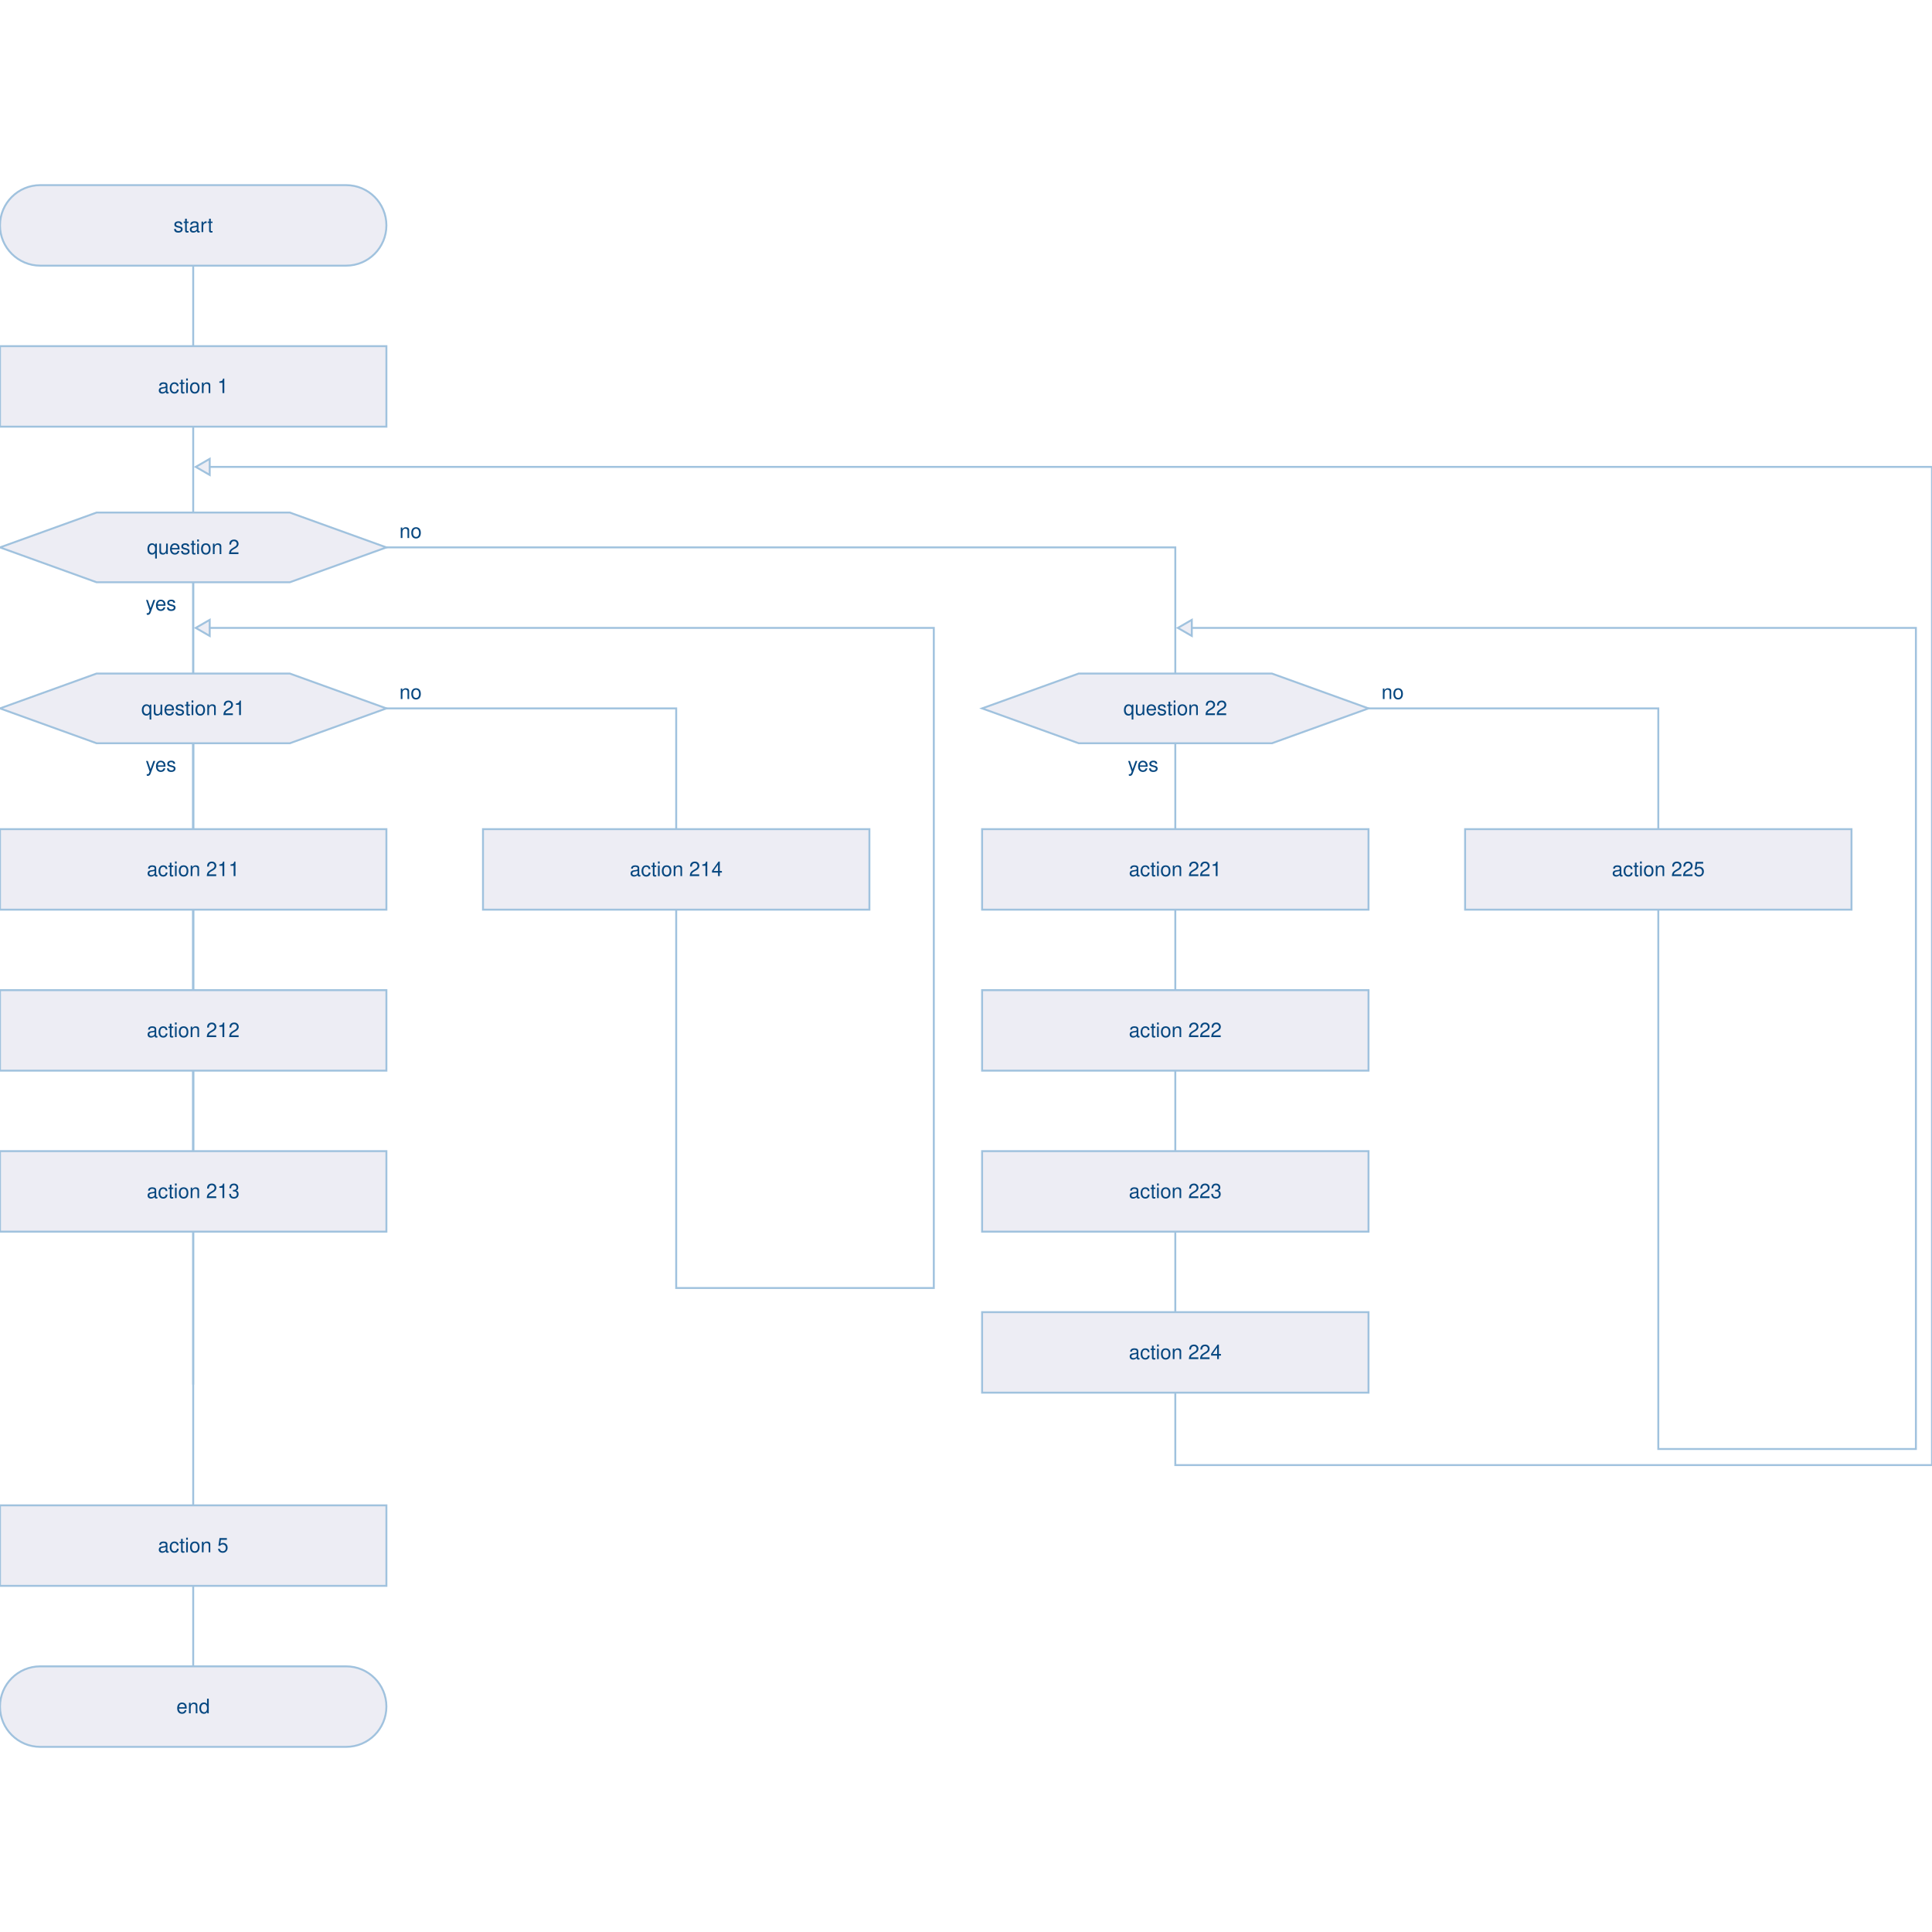
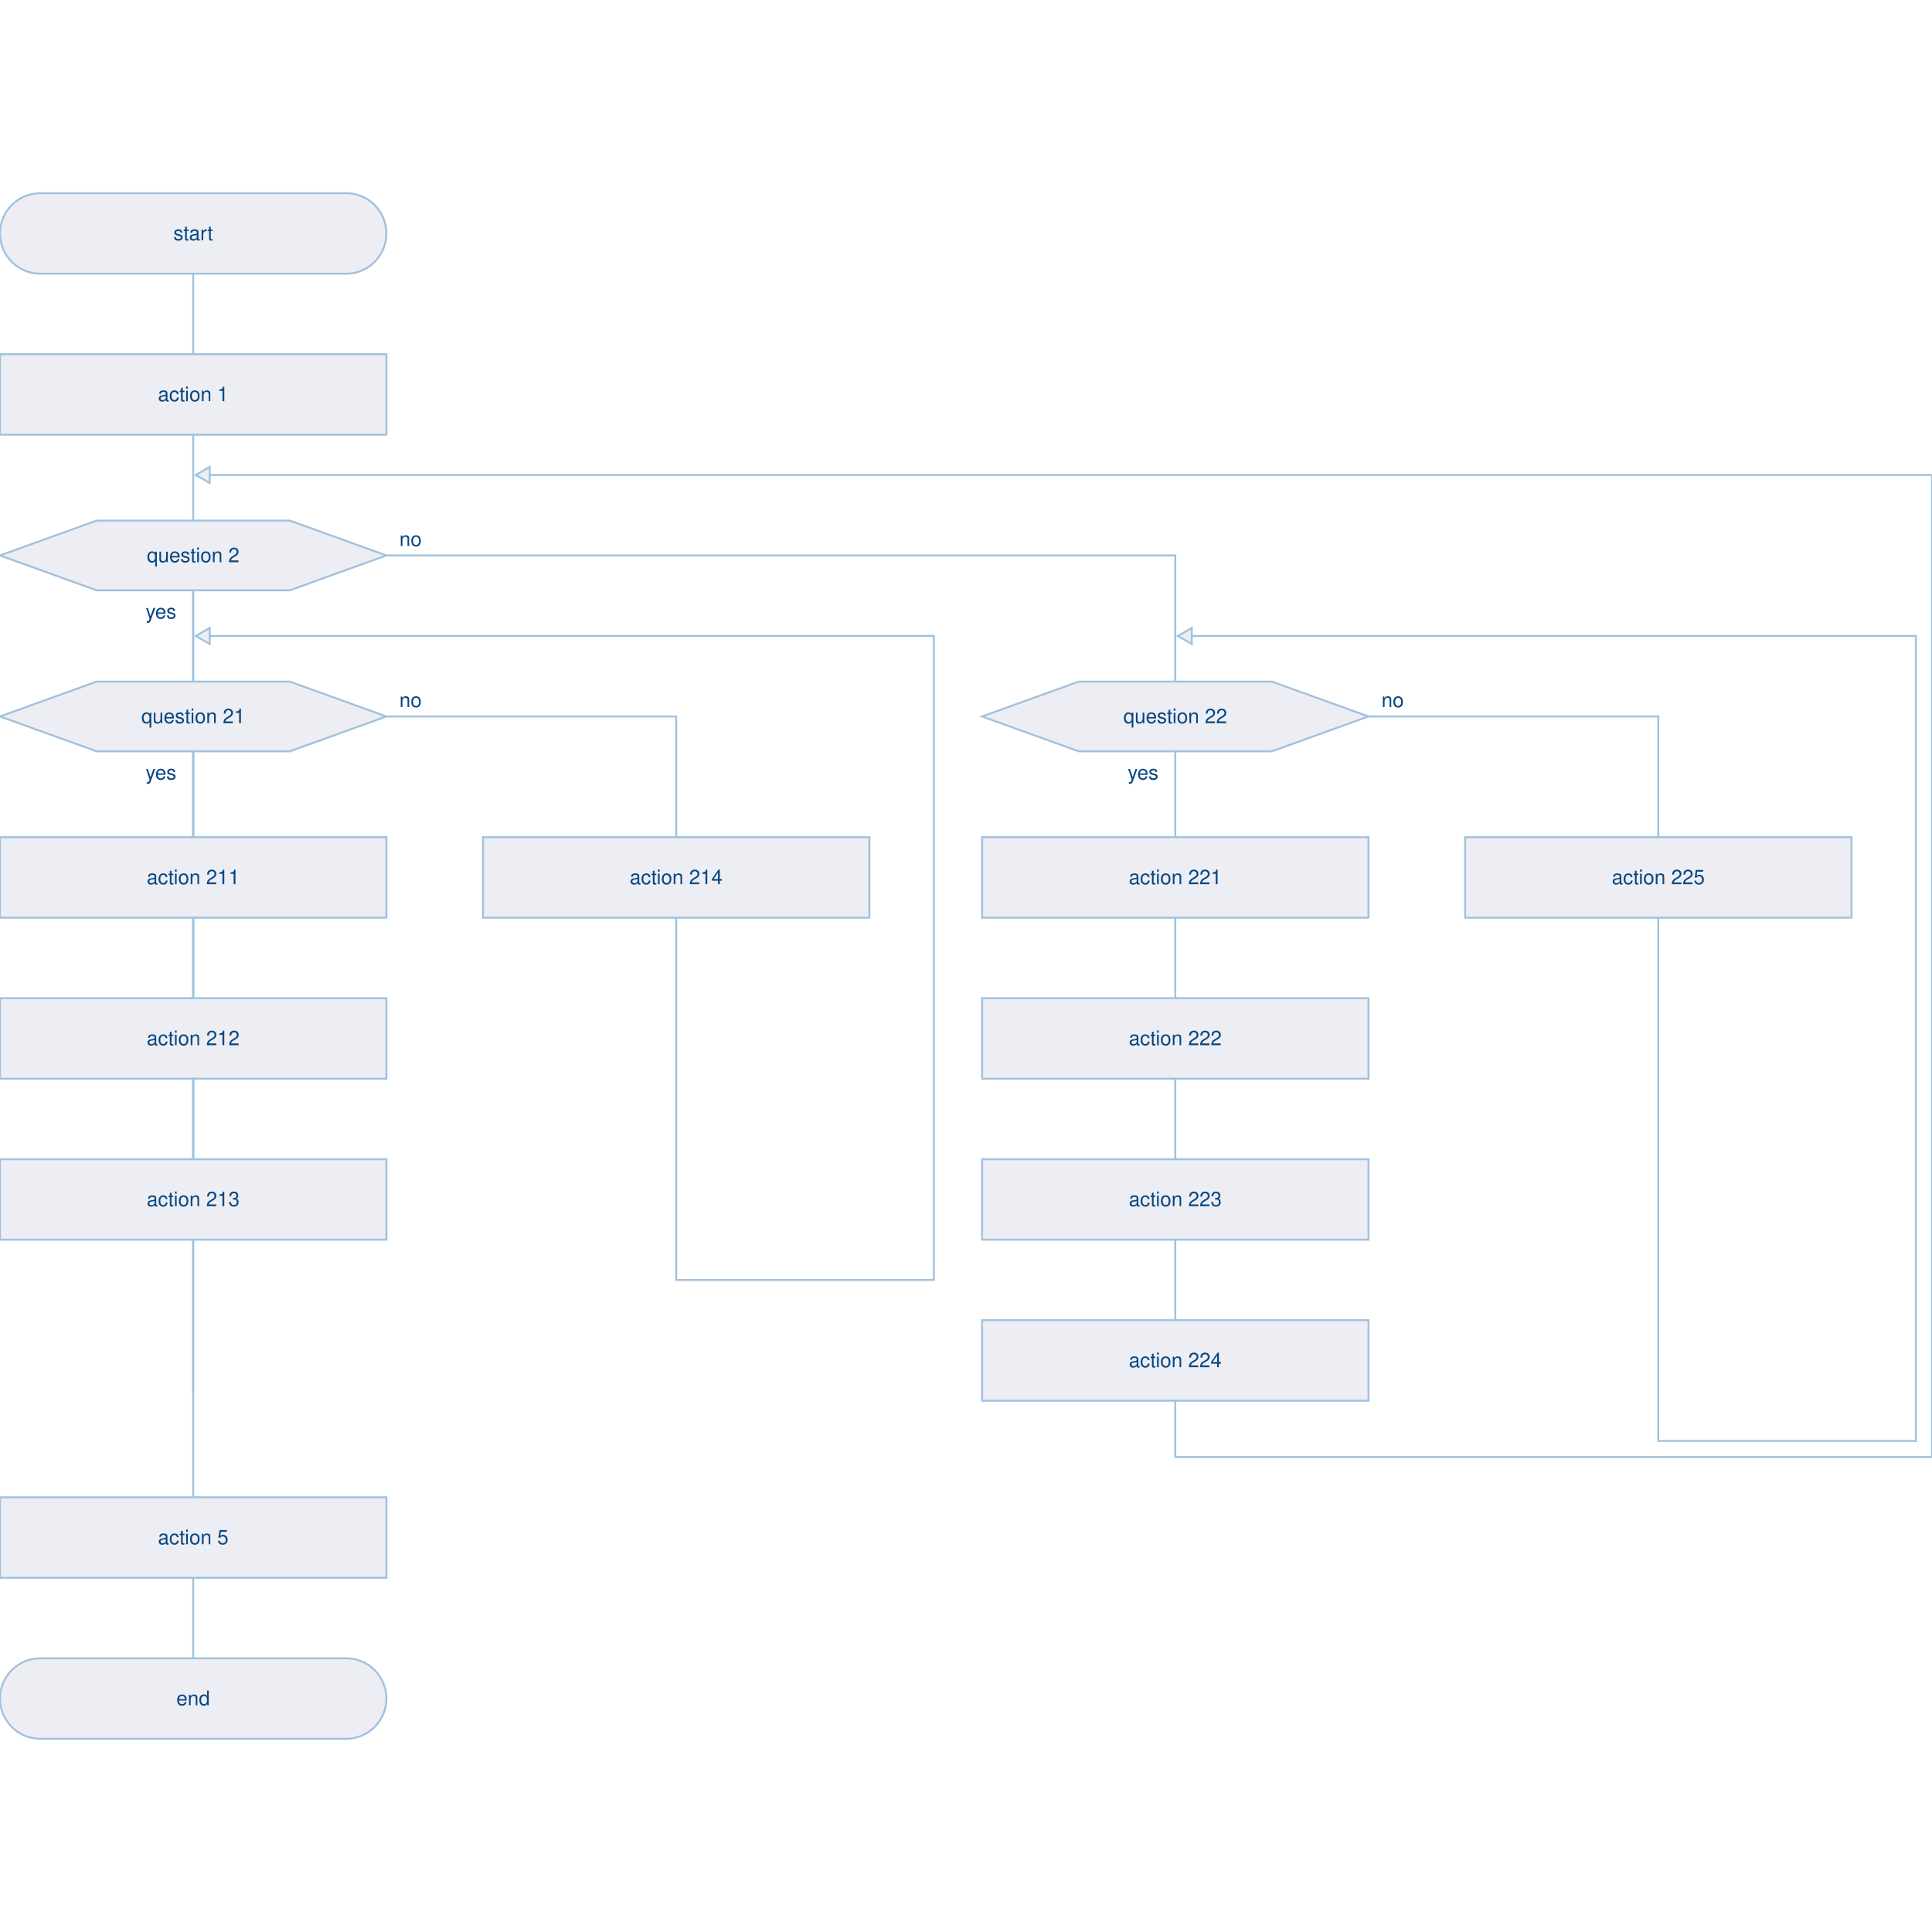
<svg xmlns="http://www.w3.org/2000/svg" font-size="1" viewBox="0.0 0.0 500.0 500.0" stroke="rgb(0,0,0)" width="500" stroke-opacity="1" height="500" version="1.1">
  <defs />
  <g stroke-linejoin="miter" fill-opacity="1.0" fill="rgb(237,237,244)" stroke="rgb(160,194,222)" stroke-linecap="butt" stroke-miterlimit="10.0" stroke-opacity="1.0" stroke-width="0.5">
-     <path d="M 54.27,160.417 l -3.608,2.083 l 3.608,2.083 Z" />
+     <path d="M 54.27,162.5 l -3.608,2.083 l 3.608,2.083 Z" />
  </g>
  <g stroke-linejoin="miter" fill-opacity="0.0" fill="rgb(0,0,0)" stroke="rgb(160,194,222)" stroke-linecap="butt" stroke-miterlimit="10.0" stroke-opacity="1.0" stroke-width="0.5">
-     <path d="M 175,229.167 v 104.167 h 66.667 v -170.833 h -187.558 " />
+     <path d="M 175,231.25 v 100 h 66.667 v -166.667 h -187.558 " />
  </g>
  <g stroke-linejoin="miter" fill-opacity="1.0" fill="rgb(237,237,244)" stroke="rgb(160,194,222)" stroke-linecap="butt" stroke-miterlimit="10.0" stroke-opacity="1.0" stroke-width="0.5">
-     <path d="M 308.436,160.417 l -3.608,2.083 l 3.608,2.083 Z" />
+     <path d="M 308.436,162.5 l -3.608,2.083 l 3.608,2.083 Z" />
  </g>
  <g stroke-linejoin="miter" fill-opacity="0.0" fill="rgb(0,0,0)" stroke="rgb(160,194,222)" stroke-linecap="butt" stroke-miterlimit="10.0" stroke-opacity="1.0" stroke-width="0.5">
-     <path d="M 429.167,229.167 v 145.833 h 66.667 v -212.5 h -187.558 " />
+     <path d="M 429.167,231.25 v 141.667 h 66.667 v -208.333 h -187.558 " />
  </g>
  <g stroke-linejoin="miter" fill-opacity="1.0" fill="rgb(237,237,244)" stroke="rgb(160,194,222)" stroke-linecap="butt" stroke-miterlimit="10.0" stroke-opacity="1.0" stroke-width="0.5">
-     <path d="M 54.27,118.75 l -3.608,2.083 l 3.608,2.083 Z" />
+     <path d="M 54.27,120.833 l -3.608,2.083 l 3.608,2.083 Z" />
  </g>
  <g stroke-linejoin="miter" fill-opacity="0.0" fill="rgb(0,0,0)" stroke="rgb(160,194,222)" stroke-linecap="butt" stroke-miterlimit="10.0" stroke-opacity="1.0" stroke-width="0.5">
-     <path d="M 304.167,358.333 v 20.833 h 195.833 v -258.333 h -445.892 " />
+     <path d="M 304.167,356.25 v 20.833 h 195.833 v -254.167 h -445.892 " />
  </g>
  <g stroke-linejoin="miter" fill-opacity="0.0" fill="rgb(0,0,0)" stroke="rgb(160,194,222)" stroke-linecap="butt" stroke-miterlimit="10.0" stroke-opacity="1.0" stroke-width="0.5">
-     <path d="M 50,100 v -41.667 " />
+     <path d="M 50,102.083 v -41.667 " />
  </g>
  <g stroke-linejoin="miter" fill-opacity="0.0" fill="rgb(0,0,0)" stroke="rgb(160,194,222)" stroke-linecap="butt" stroke-miterlimit="10.0" stroke-opacity="1.0" stroke-width="0.5">
-     <path d="M 50,141.667 v -41.667 " />
+     <path d="M 50,143.75 v -41.667 " />
  </g>
  <g stroke-linejoin="miter" fill-opacity="0.0" fill="rgb(0,0,0)" stroke="rgb(160,194,222)" stroke-linecap="butt" stroke-miterlimit="10.0" stroke-opacity="1.0" stroke-width="0.5">
-     <path d="M 50,400 v -258.333 " />
+     <path d="M 50,397.917 v -254.167 " />
  </g>
  <g stroke-linejoin="miter" fill-opacity="0.0" fill="rgb(0,0,0)" stroke="rgb(160,194,222)" stroke-linecap="butt" stroke-miterlimit="10.0" stroke-opacity="1.0" stroke-width="0.5">
-     <path d="M 50,441.667 v -41.667 " />
+     <path d="M 50,439.583 v -41.667 " />
  </g>
  <g stroke-linejoin="miter" fill-opacity="1.0" fill="rgb(237,237,244)" stroke="rgb(160,194,222)" stroke-linecap="butt" stroke-miterlimit="10.0" stroke-opacity="1.0" stroke-width="0.5">
-     <path d="M 100,441.667 h 0 c 0,-5.753 -4.664,-10.417 -10.417 -10.417h -79.167 c -5.753,-0 -10.417,4.664 -10.417 10.417h 0 c -0,5.753 4.664,10.417 10.417 10.417h 79.167 c 5.753,0 10.417,-4.664 10.417 -10.417Z" />
+     <path d="M 100,439.583 h 0 c 0,-5.753 -4.664,-10.417 -10.417 -10.417h -79.167 c -5.753,-0 -10.417,4.664 -10.417 10.417h 0 c -0,5.753 4.664,10.417 10.417 10.417h 79.167 c 5.753,0 10.417,-4.664 10.417 -10.417Z" />
  </g>
-   <g stroke-linejoin="miter" fill-opacity="1.0" font-size="5.208px" fill="rgb(6,71,128)" stroke="rgb(0,0,0)" font-weight="300" font-family="helvetica" stroke-linecap="butt" stroke-miterlimit="10.0" stroke-opacity="1.0" stroke-width="1.798">
-     <text transform="matrix(1,0,0,1,50,441.6667)" stroke="none" dominant-baseline="middle" text-anchor="middle">end</text>
+   <g stroke-linejoin="miter" fill-opacity="1.0" font-size="5.208px" fill="rgb(6,71,128)" stroke="rgb(0,0,0)" font-weight="300" font-family="helvetica" stroke-linecap="butt" stroke-miterlimit="10.0" stroke-opacity="1.0" stroke-width="1.789">
+     <text transform="matrix(1,0,0,1,50,439.5833)" stroke="none" dominant-baseline="middle" text-anchor="middle">end</text>
  </g>
  <g stroke-linejoin="miter" fill-opacity="1.0" fill="rgb(237,237,244)" stroke="rgb(160,194,222)" stroke-linecap="butt" stroke-miterlimit="10.0" stroke-opacity="1.0" stroke-width="0.5">
-     <path d="M 100,410.417 l -0,-20.833 h -100 l -0,20.833 Z" />
+     <path d="M 100,408.333 l -0,-20.833 h -100 l -0,20.833 Z" />
  </g>
-   <g stroke-linejoin="miter" fill-opacity="1.0" font-size="5.208px" fill="rgb(6,71,128)" stroke="rgb(0,0,0)" font-weight="300" font-family="helvetica" stroke-linecap="butt" stroke-miterlimit="10.0" stroke-opacity="1.0" stroke-width="1.798">
-     <text transform="matrix(1,0,0,1,50,400)" stroke="none" dominant-baseline="middle" text-anchor="middle">action 5</text>
+   <g stroke-linejoin="miter" fill-opacity="1.0" font-size="5.208px" fill="rgb(6,71,128)" stroke="rgb(0,0,0)" font-weight="300" font-family="helvetica" stroke-linecap="butt" stroke-miterlimit="10.0" stroke-opacity="1.0" stroke-width="1.789">
+     <text transform="matrix(1,0,0,1,50,397.9167)" stroke="none" dominant-baseline="middle" text-anchor="middle">action 5</text>
  </g>
  <g stroke-linejoin="miter" fill-opacity="0.0" fill="rgb(0,0,0)" stroke="rgb(160,194,222)" stroke-linecap="butt" stroke-miterlimit="10.0" stroke-opacity="1.0" stroke-width="0.5">
-     <path d="M 304.167,183.333 v -41.667 h -254.167 " />
+     <path d="M 304.167,185.417 v -41.667 h -254.167 " />
  </g>
  <g stroke-linejoin="miter" fill-opacity="0.0" fill="rgb(0,0,0)" stroke="rgb(160,194,222)" stroke-linecap="butt" stroke-miterlimit="10.0" stroke-opacity="1.0" stroke-width="0.5">
-     <path d="M 50,183.333 v 175 " />
+     <path d="M 50,185.417 v 175 " />
  </g>
  <g stroke-linejoin="miter" fill-opacity="0.0" fill="rgb(0,0,0)" stroke="rgb(160,194,222)" stroke-linecap="butt" stroke-miterlimit="10.0" stroke-opacity="1.0" stroke-width="0.5">
-     <path d="M 50,183.333 v -41.667 " />
+     <path d="M 50,185.417 v -41.667 " />
  </g>
  <g stroke-linejoin="miter" fill-opacity="0.0" fill="rgb(0,0,0)" stroke="rgb(160,194,222)" stroke-linecap="butt" stroke-miterlimit="10.0" stroke-opacity="1.0" stroke-width="0.5">
-     <path d="M 429.167,225 v -41.667 h -125 " />
+     <path d="M 429.167,227.083 v -41.667 h -125 " />
  </g>
  <g stroke-linejoin="miter" fill-opacity="0.0" fill="rgb(0,0,0)" stroke="rgb(160,194,222)" stroke-linecap="butt" stroke-miterlimit="10.0" stroke-opacity="1.0" stroke-width="0.5">
-     <path d="M 304.167,225 v 4.167 " />
+     <path d="M 304.167,227.083 v 8.333 " />
  </g>
  <g stroke-linejoin="miter" fill-opacity="0.0" fill="rgb(0,0,0)" stroke="rgb(160,194,222)" stroke-linecap="butt" stroke-miterlimit="10.0" stroke-opacity="1.0" stroke-width="0.5">
-     <path d="M 304.167,225 v -41.667 " />
+     <path d="M 304.167,227.083 v -41.667 " />
  </g>
  <g stroke-linejoin="miter" fill-opacity="1.0" fill="rgb(237,237,244)" stroke="rgb(160,194,222)" stroke-linecap="butt" stroke-miterlimit="10.0" stroke-opacity="1.0" stroke-width="0.5">
-     <path d="M 479.167,235.417 l -0,-20.833 h -100 l -0,20.833 Z" />
+     <path d="M 479.167,237.5 l -0,-20.833 h -100 l -0,20.833 Z" />
  </g>
-   <g stroke-linejoin="miter" fill-opacity="1.0" font-size="5.208px" fill="rgb(6,71,128)" stroke="rgb(0,0,0)" font-weight="300" font-family="helvetica" stroke-linecap="butt" stroke-miterlimit="10.0" stroke-opacity="1.0" stroke-width="1.798">
-     <text transform="matrix(1,0,0,1,429.1667,225)" stroke="none" dominant-baseline="middle" text-anchor="middle">action 225</text>
+   <g stroke-linejoin="miter" fill-opacity="1.0" font-size="5.208px" fill="rgb(6,71,128)" stroke="rgb(0,0,0)" font-weight="300" font-family="helvetica" stroke-linecap="butt" stroke-miterlimit="10.0" stroke-opacity="1.0" stroke-width="1.789">
+     <text transform="matrix(1,0,0,1,429.1667,227.0833)" stroke="none" dominant-baseline="middle" text-anchor="middle">action 225</text>
  </g>
  <g stroke-linejoin="miter" fill-opacity="0.0" fill="rgb(0,0,0)" stroke="rgb(160,194,222)" stroke-linecap="butt" stroke-miterlimit="10.0" stroke-opacity="1.0" stroke-width="0.5">
-     <path d="M 304.167,266.667 v -41.667 " />
+     <path d="M 304.167,268.75 v -41.667 " />
  </g>
  <g stroke-linejoin="miter" fill-opacity="0.0" fill="rgb(0,0,0)" stroke="rgb(160,194,222)" stroke-linecap="butt" stroke-miterlimit="10.0" stroke-opacity="1.0" stroke-width="0.5">
-     <path d="M 304.167,308.333 v -41.667 " />
+     <path d="M 304.167,310.417 v -41.667 " />
  </g>
  <g stroke-linejoin="miter" fill-opacity="0.0" fill="rgb(0,0,0)" stroke="rgb(160,194,222)" stroke-linecap="butt" stroke-miterlimit="10.0" stroke-opacity="1.0" stroke-width="0.5">
-     <path d="M 304.167,350 v -41.667 " />
+     <path d="M 304.167,352.083 v -41.667 " />
  </g>
  <g stroke-linejoin="miter" fill-opacity="1.0" fill="rgb(237,237,244)" stroke="rgb(160,194,222)" stroke-linecap="butt" stroke-miterlimit="10.0" stroke-opacity="1.0" stroke-width="0.5">
-     <path d="M 354.167,360.417 l -0,-20.833 h -100 l -0,20.833 Z" />
+     <path d="M 354.167,362.5 l -0,-20.833 h -100 l -0,20.833 Z" />
  </g>
-   <g stroke-linejoin="miter" fill-opacity="1.0" font-size="5.208px" fill="rgb(6,71,128)" stroke="rgb(0,0,0)" font-weight="300" font-family="helvetica" stroke-linecap="butt" stroke-miterlimit="10.0" stroke-opacity="1.0" stroke-width="1.798">
-     <text transform="matrix(1,0,0,1,304.1667,350)" stroke="none" dominant-baseline="middle" text-anchor="middle">action 224</text>
+   <g stroke-linejoin="miter" fill-opacity="1.0" font-size="5.208px" fill="rgb(6,71,128)" stroke="rgb(0,0,0)" font-weight="300" font-family="helvetica" stroke-linecap="butt" stroke-miterlimit="10.0" stroke-opacity="1.0" stroke-width="1.789">
+     <text transform="matrix(1,0,0,1,304.1667,352.0833)" stroke="none" dominant-baseline="middle" text-anchor="middle">action 224</text>
  </g>
  <g stroke-linejoin="miter" fill-opacity="1.0" fill="rgb(237,237,244)" stroke="rgb(160,194,222)" stroke-linecap="butt" stroke-miterlimit="10.0" stroke-opacity="1.0" stroke-width="0.5">
-     <path d="M 354.167,318.75 l -0,-20.833 h -100 l -0,20.833 Z" />
+     <path d="M 354.167,320.833 l -0,-20.833 h -100 l -0,20.833 Z" />
  </g>
-   <g stroke-linejoin="miter" fill-opacity="1.0" font-size="5.208px" fill="rgb(6,71,128)" stroke="rgb(0,0,0)" font-weight="300" font-family="helvetica" stroke-linecap="butt" stroke-miterlimit="10.0" stroke-opacity="1.0" stroke-width="1.798">
-     <text transform="matrix(1,0,0,1,304.1667,308.3333)" stroke="none" dominant-baseline="middle" text-anchor="middle">action 223</text>
+   <g stroke-linejoin="miter" fill-opacity="1.0" font-size="5.208px" fill="rgb(6,71,128)" stroke="rgb(0,0,0)" font-weight="300" font-family="helvetica" stroke-linecap="butt" stroke-miterlimit="10.0" stroke-opacity="1.0" stroke-width="1.789">
+     <text transform="matrix(1,0,0,1,304.1667,310.4167)" stroke="none" dominant-baseline="middle" text-anchor="middle">action 223</text>
  </g>
  <g stroke-linejoin="miter" fill-opacity="1.0" fill="rgb(237,237,244)" stroke="rgb(160,194,222)" stroke-linecap="butt" stroke-miterlimit="10.0" stroke-opacity="1.0" stroke-width="0.5">
-     <path d="M 354.167,277.083 l -0,-20.833 h -100 l -0,20.833 Z" />
+     <path d="M 354.167,279.167 l -0,-20.833 h -100 l -0,20.833 Z" />
  </g>
-   <g stroke-linejoin="miter" fill-opacity="1.0" font-size="5.208px" fill="rgb(6,71,128)" stroke="rgb(0,0,0)" font-weight="300" font-family="helvetica" stroke-linecap="butt" stroke-miterlimit="10.0" stroke-opacity="1.0" stroke-width="1.798">
-     <text transform="matrix(1,0,0,1,304.1667,266.6667)" stroke="none" dominant-baseline="middle" text-anchor="middle">action 222</text>
+   <g stroke-linejoin="miter" fill-opacity="1.0" font-size="5.208px" fill="rgb(6,71,128)" stroke="rgb(0,0,0)" font-weight="300" font-family="helvetica" stroke-linecap="butt" stroke-miterlimit="10.0" stroke-opacity="1.0" stroke-width="1.789">
+     <text transform="matrix(1,0,0,1,304.1667,268.75)" stroke="none" dominant-baseline="middle" text-anchor="middle">action 222</text>
  </g>
  <g stroke-linejoin="miter" fill-opacity="1.0" fill="rgb(237,237,244)" stroke="rgb(160,194,222)" stroke-linecap="butt" stroke-miterlimit="10.0" stroke-opacity="1.0" stroke-width="0.5">
-     <path d="M 354.167,235.417 l -0,-20.833 h -100 l -0,20.833 Z" />
+     <path d="M 354.167,237.5 l -0,-20.833 h -100 l -0,20.833 Z" />
  </g>
-   <g stroke-linejoin="miter" fill-opacity="1.0" font-size="5.208px" fill="rgb(6,71,128)" stroke="rgb(0,0,0)" font-weight="300" font-family="helvetica" stroke-linecap="butt" stroke-miterlimit="10.0" stroke-opacity="1.0" stroke-width="1.798">
-     <text transform="matrix(1,0,0,1,304.1667,225)" stroke="none" dominant-baseline="middle" text-anchor="middle">action 221</text>
+   <g stroke-linejoin="miter" fill-opacity="1.0" font-size="5.208px" fill="rgb(6,71,128)" stroke="rgb(0,0,0)" font-weight="300" font-family="helvetica" stroke-linecap="butt" stroke-miterlimit="10.0" stroke-opacity="1.0" stroke-width="1.789">
+     <text transform="matrix(1,0,0,1,304.1667,227.0833)" stroke="none" dominant-baseline="middle" text-anchor="middle">action 221</text>
  </g>
-   <g stroke-linejoin="miter" fill-opacity="1.0" font-size="5.208px" fill="rgb(6,71,128)" stroke="rgb(0,0,0)" font-weight="300" font-family="helvetica" stroke-linecap="butt" stroke-miterlimit="10.0" stroke-opacity="1.0" stroke-width="1.798">
-     <text transform="matrix(1,0,0,1,360.4167,179.1667)" stroke="none" dominant-baseline="middle" text-anchor="middle">no</text>
+   <g stroke-linejoin="miter" fill-opacity="1.0" font-size="5.208px" fill="rgb(6,71,128)" stroke="rgb(0,0,0)" font-weight="300" font-family="helvetica" stroke-linecap="butt" stroke-miterlimit="10.0" stroke-opacity="1.0" stroke-width="1.789">
+     <text transform="matrix(1,0,0,1,360.4167,181.25)" stroke="none" dominant-baseline="middle" text-anchor="middle">no</text>
  </g>
-   <g stroke-linejoin="miter" fill-opacity="1.0" font-size="5.208px" fill="rgb(6,71,128)" stroke="rgb(0,0,0)" font-weight="300" font-family="helvetica" stroke-linecap="butt" stroke-miterlimit="10.0" stroke-opacity="1.0" stroke-width="1.798">
-     <text transform="matrix(1,0,0,1,295.8333,197.9167)" stroke="none" dominant-baseline="middle" text-anchor="middle">yes</text>
+   <g stroke-linejoin="miter" fill-opacity="1.0" font-size="5.208px" fill="rgb(6,71,128)" stroke="rgb(0,0,0)" font-weight="300" font-family="helvetica" stroke-linecap="butt" stroke-miterlimit="10.0" stroke-opacity="1.0" stroke-width="1.789">
+     <text transform="matrix(1,0,0,1,295.8333,200)" stroke="none" dominant-baseline="middle" text-anchor="middle">yes</text>
  </g>
  <g stroke-linejoin="miter" fill-opacity="1.0" fill="rgb(237,237,244)" stroke="rgb(160,194,222)" stroke-linecap="butt" stroke-miterlimit="10.0" stroke-opacity="1.0" stroke-width="0.5">
-     <path d="M 329.167,192.354 l 25,-9.021 l -25,-9.021 l -50,-0 l -25,9.021 l 25,9.021 Z" />
+     <path d="M 329.167,194.438 l 25,-9.021 l -25,-9.021 l -50,-0 l -25,9.021 l 25,9.021 Z" />
  </g>
-   <g stroke-linejoin="miter" fill-opacity="1.0" font-size="5.208px" fill="rgb(6,71,128)" stroke="rgb(0,0,0)" font-weight="300" font-family="helvetica" stroke-linecap="butt" stroke-miterlimit="10.0" stroke-opacity="1.0" stroke-width="1.798">
-     <text transform="matrix(1,0,0,1,304.1667,183.3333)" stroke="none" dominant-baseline="middle" text-anchor="middle">question 22</text>
+   <g stroke-linejoin="miter" fill-opacity="1.0" font-size="5.208px" fill="rgb(6,71,128)" stroke="rgb(0,0,0)" font-weight="300" font-family="helvetica" stroke-linecap="butt" stroke-miterlimit="10.0" stroke-opacity="1.0" stroke-width="1.789">
+     <text transform="matrix(1,0,0,1,304.1667,185.4167)" stroke="none" dominant-baseline="middle" text-anchor="middle">question 22</text>
  </g>
  <g stroke-linejoin="miter" fill-opacity="0.0" fill="rgb(0,0,0)" stroke="rgb(160,194,222)" stroke-linecap="butt" stroke-miterlimit="10.0" stroke-opacity="1.0" stroke-width="0.5">
-     <path d="M 175,225 v -41.667 h -125 " />
+     <path d="M 175,227.083 v -41.667 h -125 " />
  </g>
  <g stroke-linejoin="miter" fill-opacity="0.0" fill="rgb(0,0,0)" stroke="rgb(160,194,222)" stroke-linecap="butt" stroke-miterlimit="10.0" stroke-opacity="1.0" stroke-width="0.5">
-     <path d="M 50,225 v 4.167 " />
+     <path d="M 50,227.083 v 8.333 " />
  </g>
  <g stroke-linejoin="miter" fill-opacity="0.0" fill="rgb(0,0,0)" stroke="rgb(160,194,222)" stroke-linecap="butt" stroke-miterlimit="10.0" stroke-opacity="1.0" stroke-width="0.5">
-     <path d="M 50,225 v -41.667 " />
+     <path d="M 50,227.083 v -41.667 " />
  </g>
  <g stroke-linejoin="miter" fill-opacity="1.0" fill="rgb(237,237,244)" stroke="rgb(160,194,222)" stroke-linecap="butt" stroke-miterlimit="10.0" stroke-opacity="1.0" stroke-width="0.5">
-     <path d="M 225,235.417 l -0,-20.833 h -100 l -0,20.833 Z" />
+     <path d="M 225,237.5 l -0,-20.833 h -100 l -0,20.833 Z" />
  </g>
-   <g stroke-linejoin="miter" fill-opacity="1.0" font-size="5.208px" fill="rgb(6,71,128)" stroke="rgb(0,0,0)" font-weight="300" font-family="helvetica" stroke-linecap="butt" stroke-miterlimit="10.0" stroke-opacity="1.0" stroke-width="1.798">
-     <text transform="matrix(1,0,0,1,175,225)" stroke="none" dominant-baseline="middle" text-anchor="middle">action 214</text>
+   <g stroke-linejoin="miter" fill-opacity="1.0" font-size="5.208px" fill="rgb(6,71,128)" stroke="rgb(0,0,0)" font-weight="300" font-family="helvetica" stroke-linecap="butt" stroke-miterlimit="10.0" stroke-opacity="1.0" stroke-width="1.789">
+     <text transform="matrix(1,0,0,1,175,227.0833)" stroke="none" dominant-baseline="middle" text-anchor="middle">action 214</text>
  </g>
  <g stroke-linejoin="miter" fill-opacity="0.0" fill="rgb(0,0,0)" stroke="rgb(160,194,222)" stroke-linecap="butt" stroke-miterlimit="10.0" stroke-opacity="1.0" stroke-width="0.5">
-     <path d="M 50,266.667 v -41.667 " />
+     <path d="M 50,268.75 v -41.667 " />
  </g>
  <g stroke-linejoin="miter" fill-opacity="0.0" fill="rgb(0,0,0)" stroke="rgb(160,194,222)" stroke-linecap="butt" stroke-miterlimit="10.0" stroke-opacity="1.0" stroke-width="0.5">
-     <path d="M 50,308.333 v -41.667 " />
+     <path d="M 50,310.417 v -41.667 " />
  </g>
  <g stroke-linejoin="miter" fill-opacity="1.0" fill="rgb(237,237,244)" stroke="rgb(160,194,222)" stroke-linecap="butt" stroke-miterlimit="10.0" stroke-opacity="1.0" stroke-width="0.5">
-     <path d="M 100,318.75 l -0,-20.833 h -100 l -0,20.833 Z" />
+     <path d="M 100,320.833 l -0,-20.833 h -100 l -0,20.833 Z" />
  </g>
-   <g stroke-linejoin="miter" fill-opacity="1.0" font-size="5.208px" fill="rgb(6,71,128)" stroke="rgb(0,0,0)" font-weight="300" font-family="helvetica" stroke-linecap="butt" stroke-miterlimit="10.0" stroke-opacity="1.0" stroke-width="1.798">
-     <text transform="matrix(1,0,0,1,50,308.3333)" stroke="none" dominant-baseline="middle" text-anchor="middle">action 213</text>
+   <g stroke-linejoin="miter" fill-opacity="1.0" font-size="5.208px" fill="rgb(6,71,128)" stroke="rgb(0,0,0)" font-weight="300" font-family="helvetica" stroke-linecap="butt" stroke-miterlimit="10.0" stroke-opacity="1.0" stroke-width="1.789">
+     <text transform="matrix(1,0,0,1,50,310.4167)" stroke="none" dominant-baseline="middle" text-anchor="middle">action 213</text>
  </g>
  <g stroke-linejoin="miter" fill-opacity="1.0" fill="rgb(237,237,244)" stroke="rgb(160,194,222)" stroke-linecap="butt" stroke-miterlimit="10.0" stroke-opacity="1.0" stroke-width="0.5">
-     <path d="M 100,277.083 l -0,-20.833 h -100 l -0,20.833 Z" />
+     <path d="M 100,279.167 l -0,-20.833 h -100 l -0,20.833 Z" />
  </g>
-   <g stroke-linejoin="miter" fill-opacity="1.0" font-size="5.208px" fill="rgb(6,71,128)" stroke="rgb(0,0,0)" font-weight="300" font-family="helvetica" stroke-linecap="butt" stroke-miterlimit="10.0" stroke-opacity="1.0" stroke-width="1.798">
-     <text transform="matrix(1,0,0,1,50,266.6667)" stroke="none" dominant-baseline="middle" text-anchor="middle">action 212</text>
+   <g stroke-linejoin="miter" fill-opacity="1.0" font-size="5.208px" fill="rgb(6,71,128)" stroke="rgb(0,0,0)" font-weight="300" font-family="helvetica" stroke-linecap="butt" stroke-miterlimit="10.0" stroke-opacity="1.0" stroke-width="1.789">
+     <text transform="matrix(1,0,0,1,50,268.75)" stroke="none" dominant-baseline="middle" text-anchor="middle">action 212</text>
  </g>
  <g stroke-linejoin="miter" fill-opacity="1.0" fill="rgb(237,237,244)" stroke="rgb(160,194,222)" stroke-linecap="butt" stroke-miterlimit="10.0" stroke-opacity="1.0" stroke-width="0.5">
-     <path d="M 100,235.417 l -0,-20.833 h -100 l -0,20.833 Z" />
+     <path d="M 100,237.5 l -0,-20.833 h -100 l -0,20.833 Z" />
  </g>
-   <g stroke-linejoin="miter" fill-opacity="1.0" font-size="5.208px" fill="rgb(6,71,128)" stroke="rgb(0,0,0)" font-weight="300" font-family="helvetica" stroke-linecap="butt" stroke-miterlimit="10.0" stroke-opacity="1.0" stroke-width="1.798">
-     <text transform="matrix(1,0,0,1,50,225)" stroke="none" dominant-baseline="middle" text-anchor="middle">action 211</text>
+   <g stroke-linejoin="miter" fill-opacity="1.0" font-size="5.208px" fill="rgb(6,71,128)" stroke="rgb(0,0,0)" font-weight="300" font-family="helvetica" stroke-linecap="butt" stroke-miterlimit="10.0" stroke-opacity="1.0" stroke-width="1.789">
+     <text transform="matrix(1,0,0,1,50,227.0833)" stroke="none" dominant-baseline="middle" text-anchor="middle">action 211</text>
  </g>
-   <g stroke-linejoin="miter" fill-opacity="1.0" font-size="5.208px" fill="rgb(6,71,128)" stroke="rgb(0,0,0)" font-weight="300" font-family="helvetica" stroke-linecap="butt" stroke-miterlimit="10.0" stroke-opacity="1.0" stroke-width="1.798">
-     <text transform="matrix(1,0,0,1,106.25,179.1667)" stroke="none" dominant-baseline="middle" text-anchor="middle">no</text>
+   <g stroke-linejoin="miter" fill-opacity="1.0" font-size="5.208px" fill="rgb(6,71,128)" stroke="rgb(0,0,0)" font-weight="300" font-family="helvetica" stroke-linecap="butt" stroke-miterlimit="10.0" stroke-opacity="1.0" stroke-width="1.789">
+     <text transform="matrix(1,0,0,1,106.25,181.25)" stroke="none" dominant-baseline="middle" text-anchor="middle">no</text>
  </g>
-   <g stroke-linejoin="miter" fill-opacity="1.0" font-size="5.208px" fill="rgb(6,71,128)" stroke="rgb(0,0,0)" font-weight="300" font-family="helvetica" stroke-linecap="butt" stroke-miterlimit="10.0" stroke-opacity="1.0" stroke-width="1.798">
-     <text transform="matrix(1,0,0,1,41.6667,197.9167)" stroke="none" dominant-baseline="middle" text-anchor="middle">yes</text>
+   <g stroke-linejoin="miter" fill-opacity="1.0" font-size="5.208px" fill="rgb(6,71,128)" stroke="rgb(0,0,0)" font-weight="300" font-family="helvetica" stroke-linecap="butt" stroke-miterlimit="10.0" stroke-opacity="1.0" stroke-width="1.789">
+     <text transform="matrix(1,0,0,1,41.6667,200)" stroke="none" dominant-baseline="middle" text-anchor="middle">yes</text>
  </g>
  <g stroke-linejoin="miter" fill-opacity="1.0" fill="rgb(237,237,244)" stroke="rgb(160,194,222)" stroke-linecap="butt" stroke-miterlimit="10.0" stroke-opacity="1.0" stroke-width="0.5">
-     <path d="M 75,192.354 l 25,-9.021 l -25,-9.021 l -50,-0 l -25,9.021 l 25,9.021 Z" />
+     <path d="M 75,194.438 l 25,-9.021 l -25,-9.021 l -50,-0 l -25,9.021 l 25,9.021 Z" />
  </g>
-   <g stroke-linejoin="miter" fill-opacity="1.0" font-size="5.208px" fill="rgb(6,71,128)" stroke="rgb(0,0,0)" font-weight="300" font-family="helvetica" stroke-linecap="butt" stroke-miterlimit="10.0" stroke-opacity="1.0" stroke-width="1.798">
-     <text transform="matrix(1,0,0,1,50,183.3333)" stroke="none" dominant-baseline="middle" text-anchor="middle">question 21</text>
+   <g stroke-linejoin="miter" fill-opacity="1.0" font-size="5.208px" fill="rgb(6,71,128)" stroke="rgb(0,0,0)" font-weight="300" font-family="helvetica" stroke-linecap="butt" stroke-miterlimit="10.0" stroke-opacity="1.0" stroke-width="1.789">
+     <text transform="matrix(1,0,0,1,50,185.4167)" stroke="none" dominant-baseline="middle" text-anchor="middle">question 21</text>
  </g>
-   <g stroke-linejoin="miter" fill-opacity="1.0" font-size="5.208px" fill="rgb(6,71,128)" stroke="rgb(0,0,0)" font-weight="300" font-family="helvetica" stroke-linecap="butt" stroke-miterlimit="10.0" stroke-opacity="1.0" stroke-width="1.798">
-     <text transform="matrix(1,0,0,1,106.25,137.5)" stroke="none" dominant-baseline="middle" text-anchor="middle">no</text>
+   <g stroke-linejoin="miter" fill-opacity="1.0" font-size="5.208px" fill="rgb(6,71,128)" stroke="rgb(0,0,0)" font-weight="300" font-family="helvetica" stroke-linecap="butt" stroke-miterlimit="10.0" stroke-opacity="1.0" stroke-width="1.789">
+     <text transform="matrix(1,0,0,1,106.25,139.5833)" stroke="none" dominant-baseline="middle" text-anchor="middle">no</text>
  </g>
-   <g stroke-linejoin="miter" fill-opacity="1.0" font-size="5.208px" fill="rgb(6,71,128)" stroke="rgb(0,0,0)" font-weight="300" font-family="helvetica" stroke-linecap="butt" stroke-miterlimit="10.0" stroke-opacity="1.0" stroke-width="1.798">
-     <text transform="matrix(1,0,0,1,41.6667,156.25)" stroke="none" dominant-baseline="middle" text-anchor="middle">yes</text>
+   <g stroke-linejoin="miter" fill-opacity="1.0" font-size="5.208px" fill="rgb(6,71,128)" stroke="rgb(0,0,0)" font-weight="300" font-family="helvetica" stroke-linecap="butt" stroke-miterlimit="10.0" stroke-opacity="1.0" stroke-width="1.789">
+     <text transform="matrix(1,0,0,1,41.6667,158.3333)" stroke="none" dominant-baseline="middle" text-anchor="middle">yes</text>
  </g>
  <g stroke-linejoin="miter" fill-opacity="1.0" fill="rgb(237,237,244)" stroke="rgb(160,194,222)" stroke-linecap="butt" stroke-miterlimit="10.0" stroke-opacity="1.0" stroke-width="0.5">
-     <path d="M 75,150.688 l 25,-9.021 l -25,-9.021 l -50,-0 l -25,9.021 l 25,9.021 Z" />
+     <path d="M 75,152.771 l 25,-9.021 l -25,-9.021 l -50,-0 l -25,9.021 l 25,9.021 Z" />
  </g>
-   <g stroke-linejoin="miter" fill-opacity="1.0" font-size="5.208px" fill="rgb(6,71,128)" stroke="rgb(0,0,0)" font-weight="300" font-family="helvetica" stroke-linecap="butt" stroke-miterlimit="10.0" stroke-opacity="1.0" stroke-width="1.798">
-     <text transform="matrix(1,0,0,1,50,141.6667)" stroke="none" dominant-baseline="middle" text-anchor="middle">question 2</text>
+   <g stroke-linejoin="miter" fill-opacity="1.0" font-size="5.208px" fill="rgb(6,71,128)" stroke="rgb(0,0,0)" font-weight="300" font-family="helvetica" stroke-linecap="butt" stroke-miterlimit="10.0" stroke-opacity="1.0" stroke-width="1.789">
+     <text transform="matrix(1,0,0,1,50,143.75)" stroke="none" dominant-baseline="middle" text-anchor="middle">question 2</text>
  </g>
  <g stroke-linejoin="miter" fill-opacity="1.0" fill="rgb(237,237,244)" stroke="rgb(160,194,222)" stroke-linecap="butt" stroke-miterlimit="10.0" stroke-opacity="1.0" stroke-width="0.5">
-     <path d="M 100,110.417 l -0,-20.833 h -100 l -0,20.833 Z" />
+     <path d="M 100,112.5 l -0,-20.833 h -100 l -0,20.833 Z" />
  </g>
-   <g stroke-linejoin="miter" fill-opacity="1.0" font-size="5.208px" fill="rgb(6,71,128)" stroke="rgb(0,0,0)" font-weight="300" font-family="helvetica" stroke-linecap="butt" stroke-miterlimit="10.0" stroke-opacity="1.0" stroke-width="1.798">
-     <text transform="matrix(1,0,0,1,50,100)" stroke="none" dominant-baseline="middle" text-anchor="middle">action 1</text>
+   <g stroke-linejoin="miter" fill-opacity="1.0" font-size="5.208px" fill="rgb(6,71,128)" stroke="rgb(0,0,0)" font-weight="300" font-family="helvetica" stroke-linecap="butt" stroke-miterlimit="10.0" stroke-opacity="1.0" stroke-width="1.789">
+     <text transform="matrix(1,0,0,1,50,102.0833)" stroke="none" dominant-baseline="middle" text-anchor="middle">action 1</text>
  </g>
  <g stroke-linejoin="miter" fill-opacity="1.0" fill="rgb(237,237,244)" stroke="rgb(160,194,222)" stroke-linecap="butt" stroke-miterlimit="10.0" stroke-opacity="1.0" stroke-width="0.5">
-     <path d="M 100,58.333 h 0 c 0,-5.753 -4.664,-10.417 -10.417 -10.417h -79.167 c -5.753,-0 -10.417,4.664 -10.417 10.417h 0 c -0,5.753 4.664,10.417 10.417 10.417h 79.167 c 5.753,0 10.417,-4.664 10.417 -10.417Z" />
+     <path d="M 100,60.417 h 0 c 0,-5.753 -4.664,-10.417 -10.417 -10.417h -79.167 c -5.753,-0 -10.417,4.664 -10.417 10.417h 0 c -0,5.753 4.664,10.417 10.417 10.417h 79.167 c 5.753,0 10.417,-4.664 10.417 -10.417Z" />
  </g>
-   <g stroke-linejoin="miter" fill-opacity="1.0" font-size="5.208px" fill="rgb(6,71,128)" stroke="rgb(0,0,0)" font-weight="300" font-family="helvetica" stroke-linecap="butt" stroke-miterlimit="10.0" stroke-opacity="1.0" stroke-width="1.798">
-     <text transform="matrix(1,0,0,1,50,58.3333)" stroke="none" dominant-baseline="middle" text-anchor="middle">start</text>
+   <g stroke-linejoin="miter" fill-opacity="1.0" font-size="5.208px" fill="rgb(6,71,128)" stroke="rgb(0,0,0)" font-weight="300" font-family="helvetica" stroke-linecap="butt" stroke-miterlimit="10.0" stroke-opacity="1.0" stroke-width="1.789">
+     <text transform="matrix(1,0,0,1,50,60.4167)" stroke="none" dominant-baseline="middle" text-anchor="middle">start</text>
  </g>
</svg>
